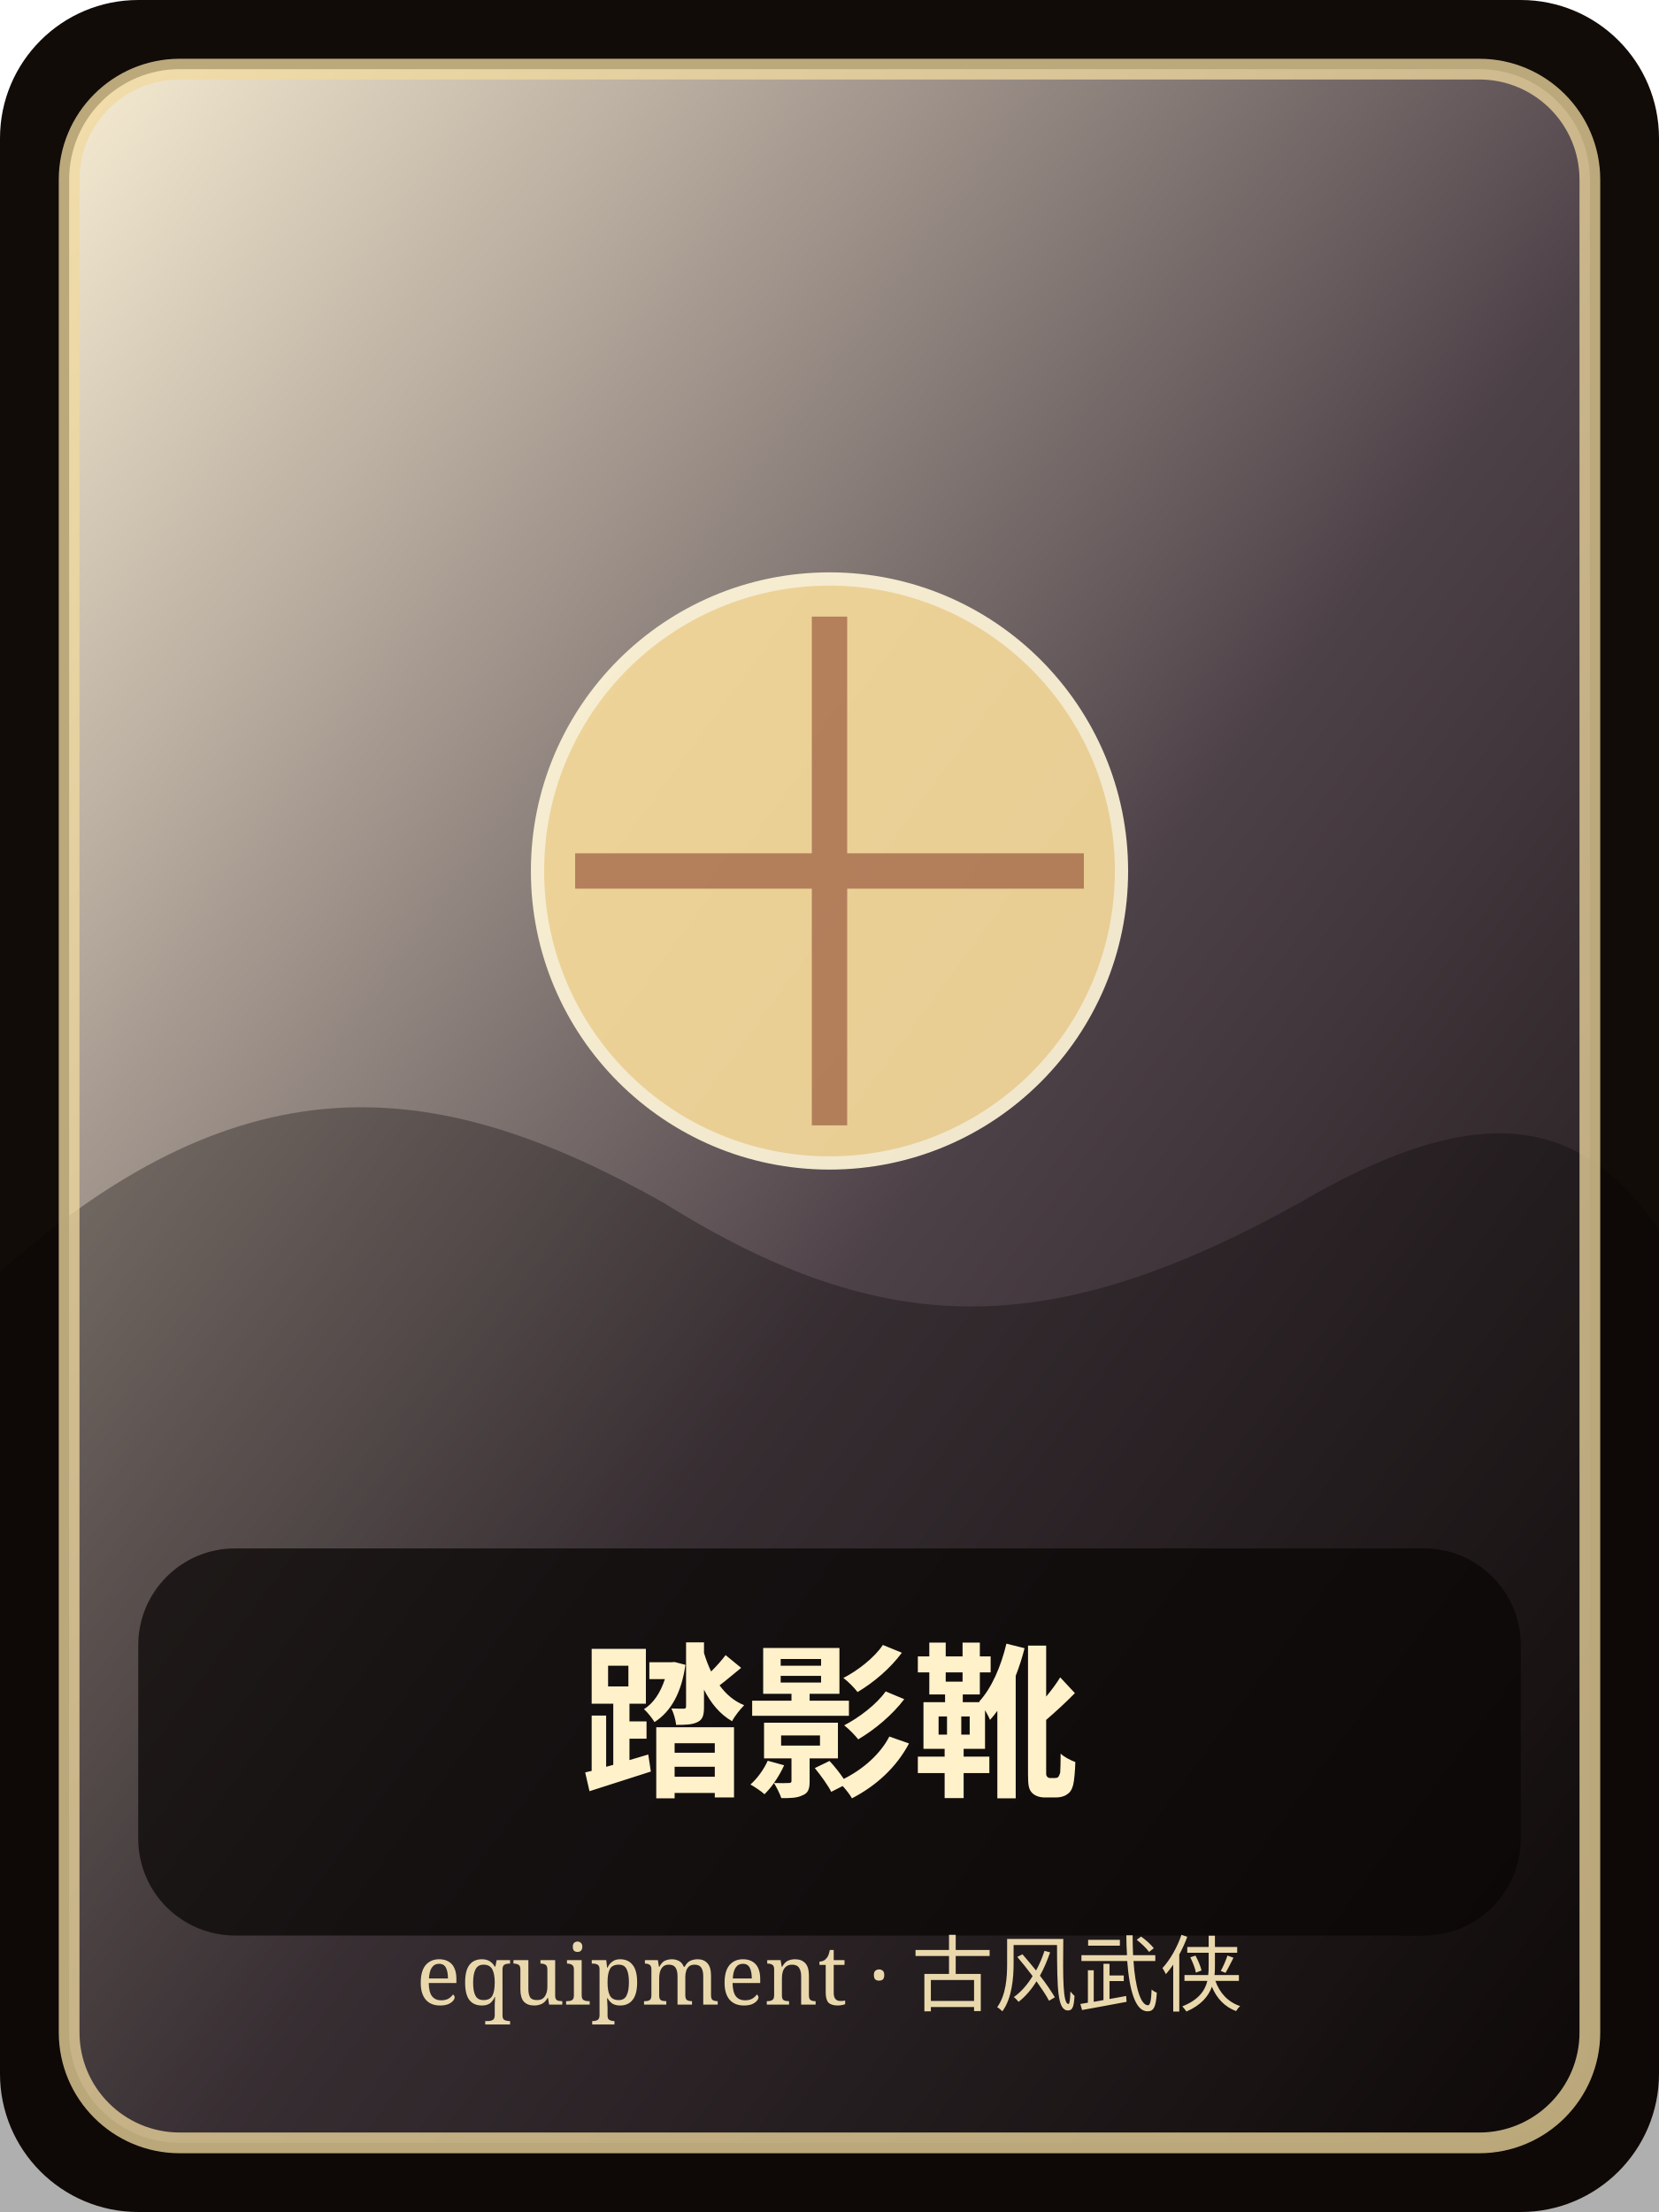
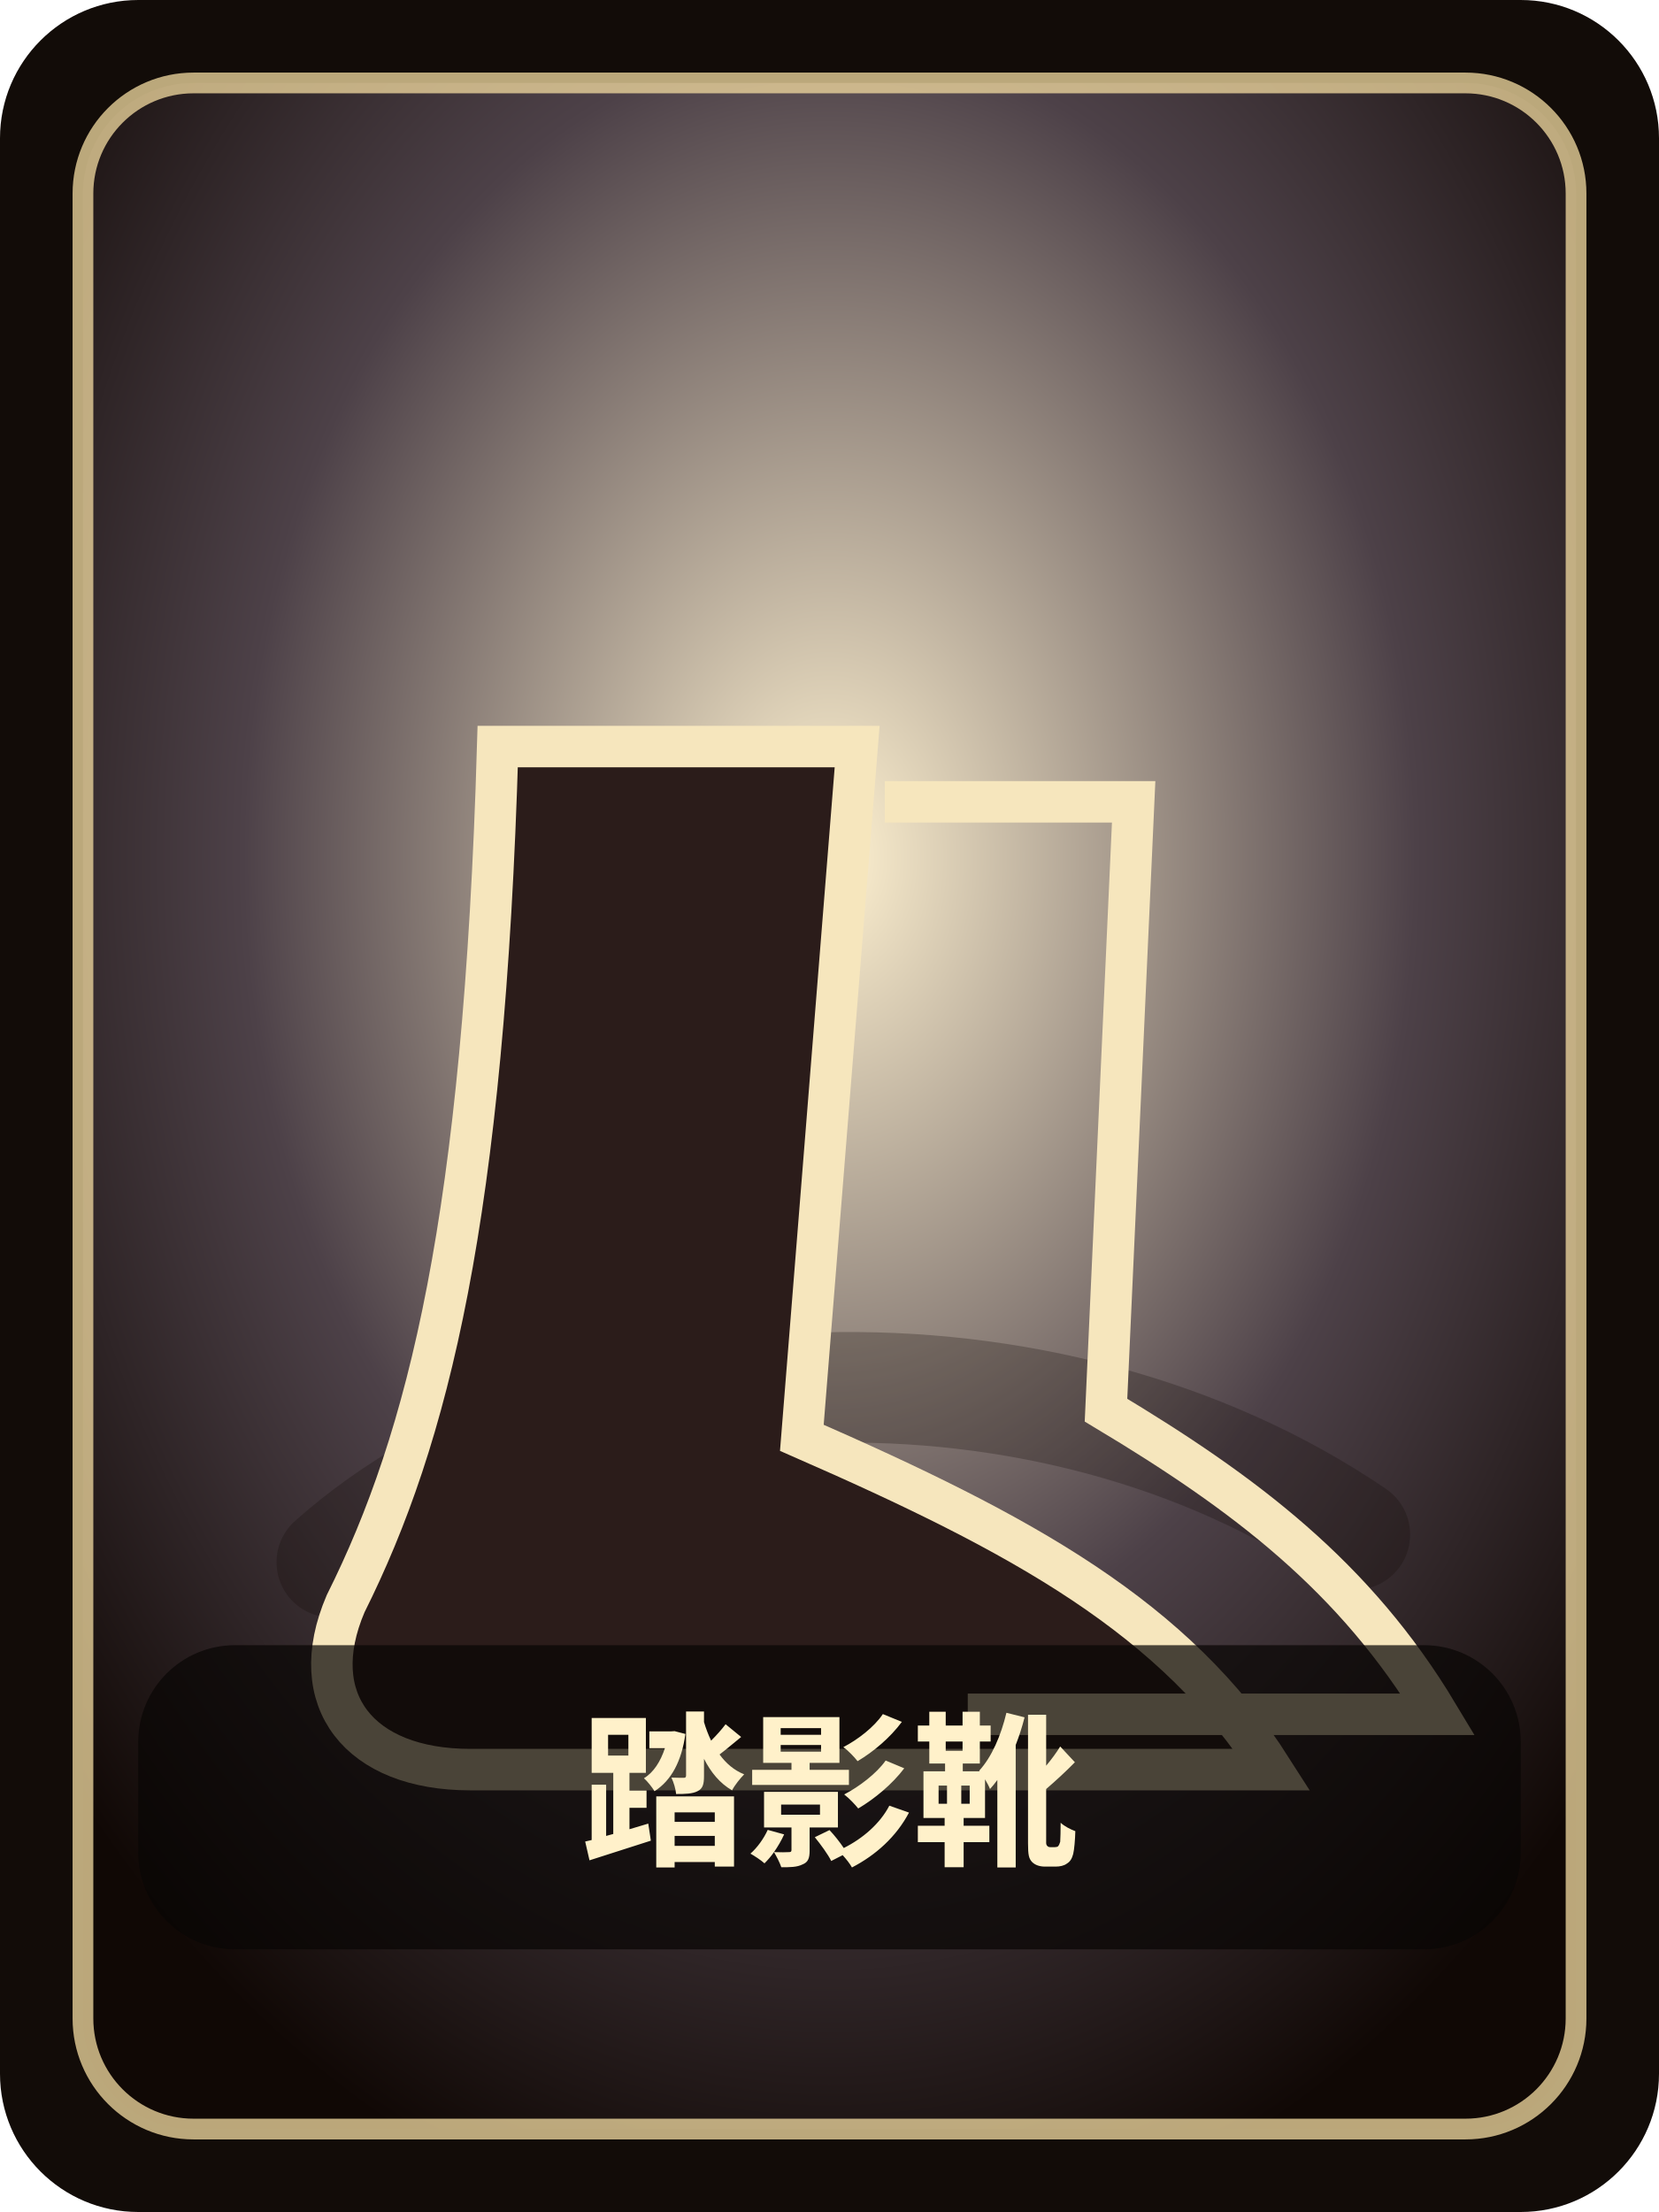
- <svg xmlns="http://www.w3.org/2000/svg" width="120" height="160" viewBox="0 0 120 160" role="img" aria-label="踏影靴 · 古风武侠卡牌" data-art-direction="ancient-wuxia" data-kind="card" data-card-id="shadowstep_boots" data-theme="古风武侠江湖水墨">
+ <svg xmlns="http://www.w3.org/2000/svg" width="120" height="160" viewBox="0 0 120 160" role="img" aria-label="踏影靴 · 古风武侠装备道具" data-art-direction="ancient-wuxia-equipment" data-kind="equipment" data-card-id="shadowstep_boots" data-theme="古风武侠江湖水墨装备道具">
  <defs>
-     <linearGradient id="paper" x1="0" y1="0" x2="1" y2="1">
-       <stop stop-color="#f7ecd2" />
-       <stop offset="0.55" stop-color="#4d4148" />
-       <stop offset="1" stop-color="#100b09" />
-     </linearGradient>
+     <radialGradient id="g" cx="50%" cy="38%" r="68%">
+       <stop stop-color="#fff2d1" />
+       <stop offset=".58" stop-color="#4d4148" />
+       <stop offset="1" stop-color="#100805" />
+     </radialGradient>
  </defs>
  <rect width="120" height="160" rx="10" fill="#120c08" />
-   <rect x="5" y="5" width="110" height="150" rx="8" fill="url(#paper)" />
-   <path d="M0 92c18-16 32-14 48-5 16 10 28 10 46 0 12-7 20-7 26 2v71H0z" fill="#050403" opacity=".32" />
-   <g transform="translate(60 63) scale(.16)">
-     <circle r="132" fill="#f5d99a" stroke="#fff5d8" stroke-width="6" stroke-linejoin="round" opacity=".92" />
-     <path d="M-115 0h230M0-115v230" stroke="#7b2d20" stroke-width="16" opacity=".5" />
-   </g>
-   <rect x="10" y="112" width="100" height="28" rx="7" fill="#080504" opacity=".72" />
-   <text x="60" y="129" text-anchor="middle" font-family="KaiTi, STKaiti, serif" font-size="12" font-weight="700" fill="#fff1ca">踏影靴</text>
-   <text x="60" y="145" text-anchor="middle" font-family="KaiTi, STKaiti, serif" font-size="6" fill="#ead8ad">equipment · 古风武侠</text>
-   <rect x="5" y="5" width="110" height="150" rx="8" fill="none" stroke="#f1d99f" stroke-width="1.5" opacity=".76" />
+   <rect x="6" y="6" width="108" height="148" rx="8" fill="url(#g)" />
+   <path d="M24 113c18-16 52-17 74-2" stroke="#100805" stroke-width="8" stroke-linecap="round" fill="none" opacity=".25" />
+   <path d="M36 54h26l-4 50c16 7 27 13 34 24H34c-8 0-12-5-9-12 6-12 10-28 11-62z" fill="#2b1c1a" stroke="#f6e6bd" stroke-width="3" />
+   <path d="M64 58h18l-2 44c10 6 18 12 24 22H70" fill="none" stroke="#f6e6bd" stroke-width="3" />
+   <rect x="10" y="119" width="100" height="22" rx="7" fill="#080504" opacity=".72" />
+   <text x="60" y="134" text-anchor="middle" font-family="KaiTi, STKaiti, serif" font-size="12" font-weight="700" fill="#fff1ca">踏影靴</text>
+   <rect x="6" y="6" width="108" height="148" rx="8" fill="none" stroke="#f1d99f" stroke-width="1.5" opacity=".76" />
</svg>
